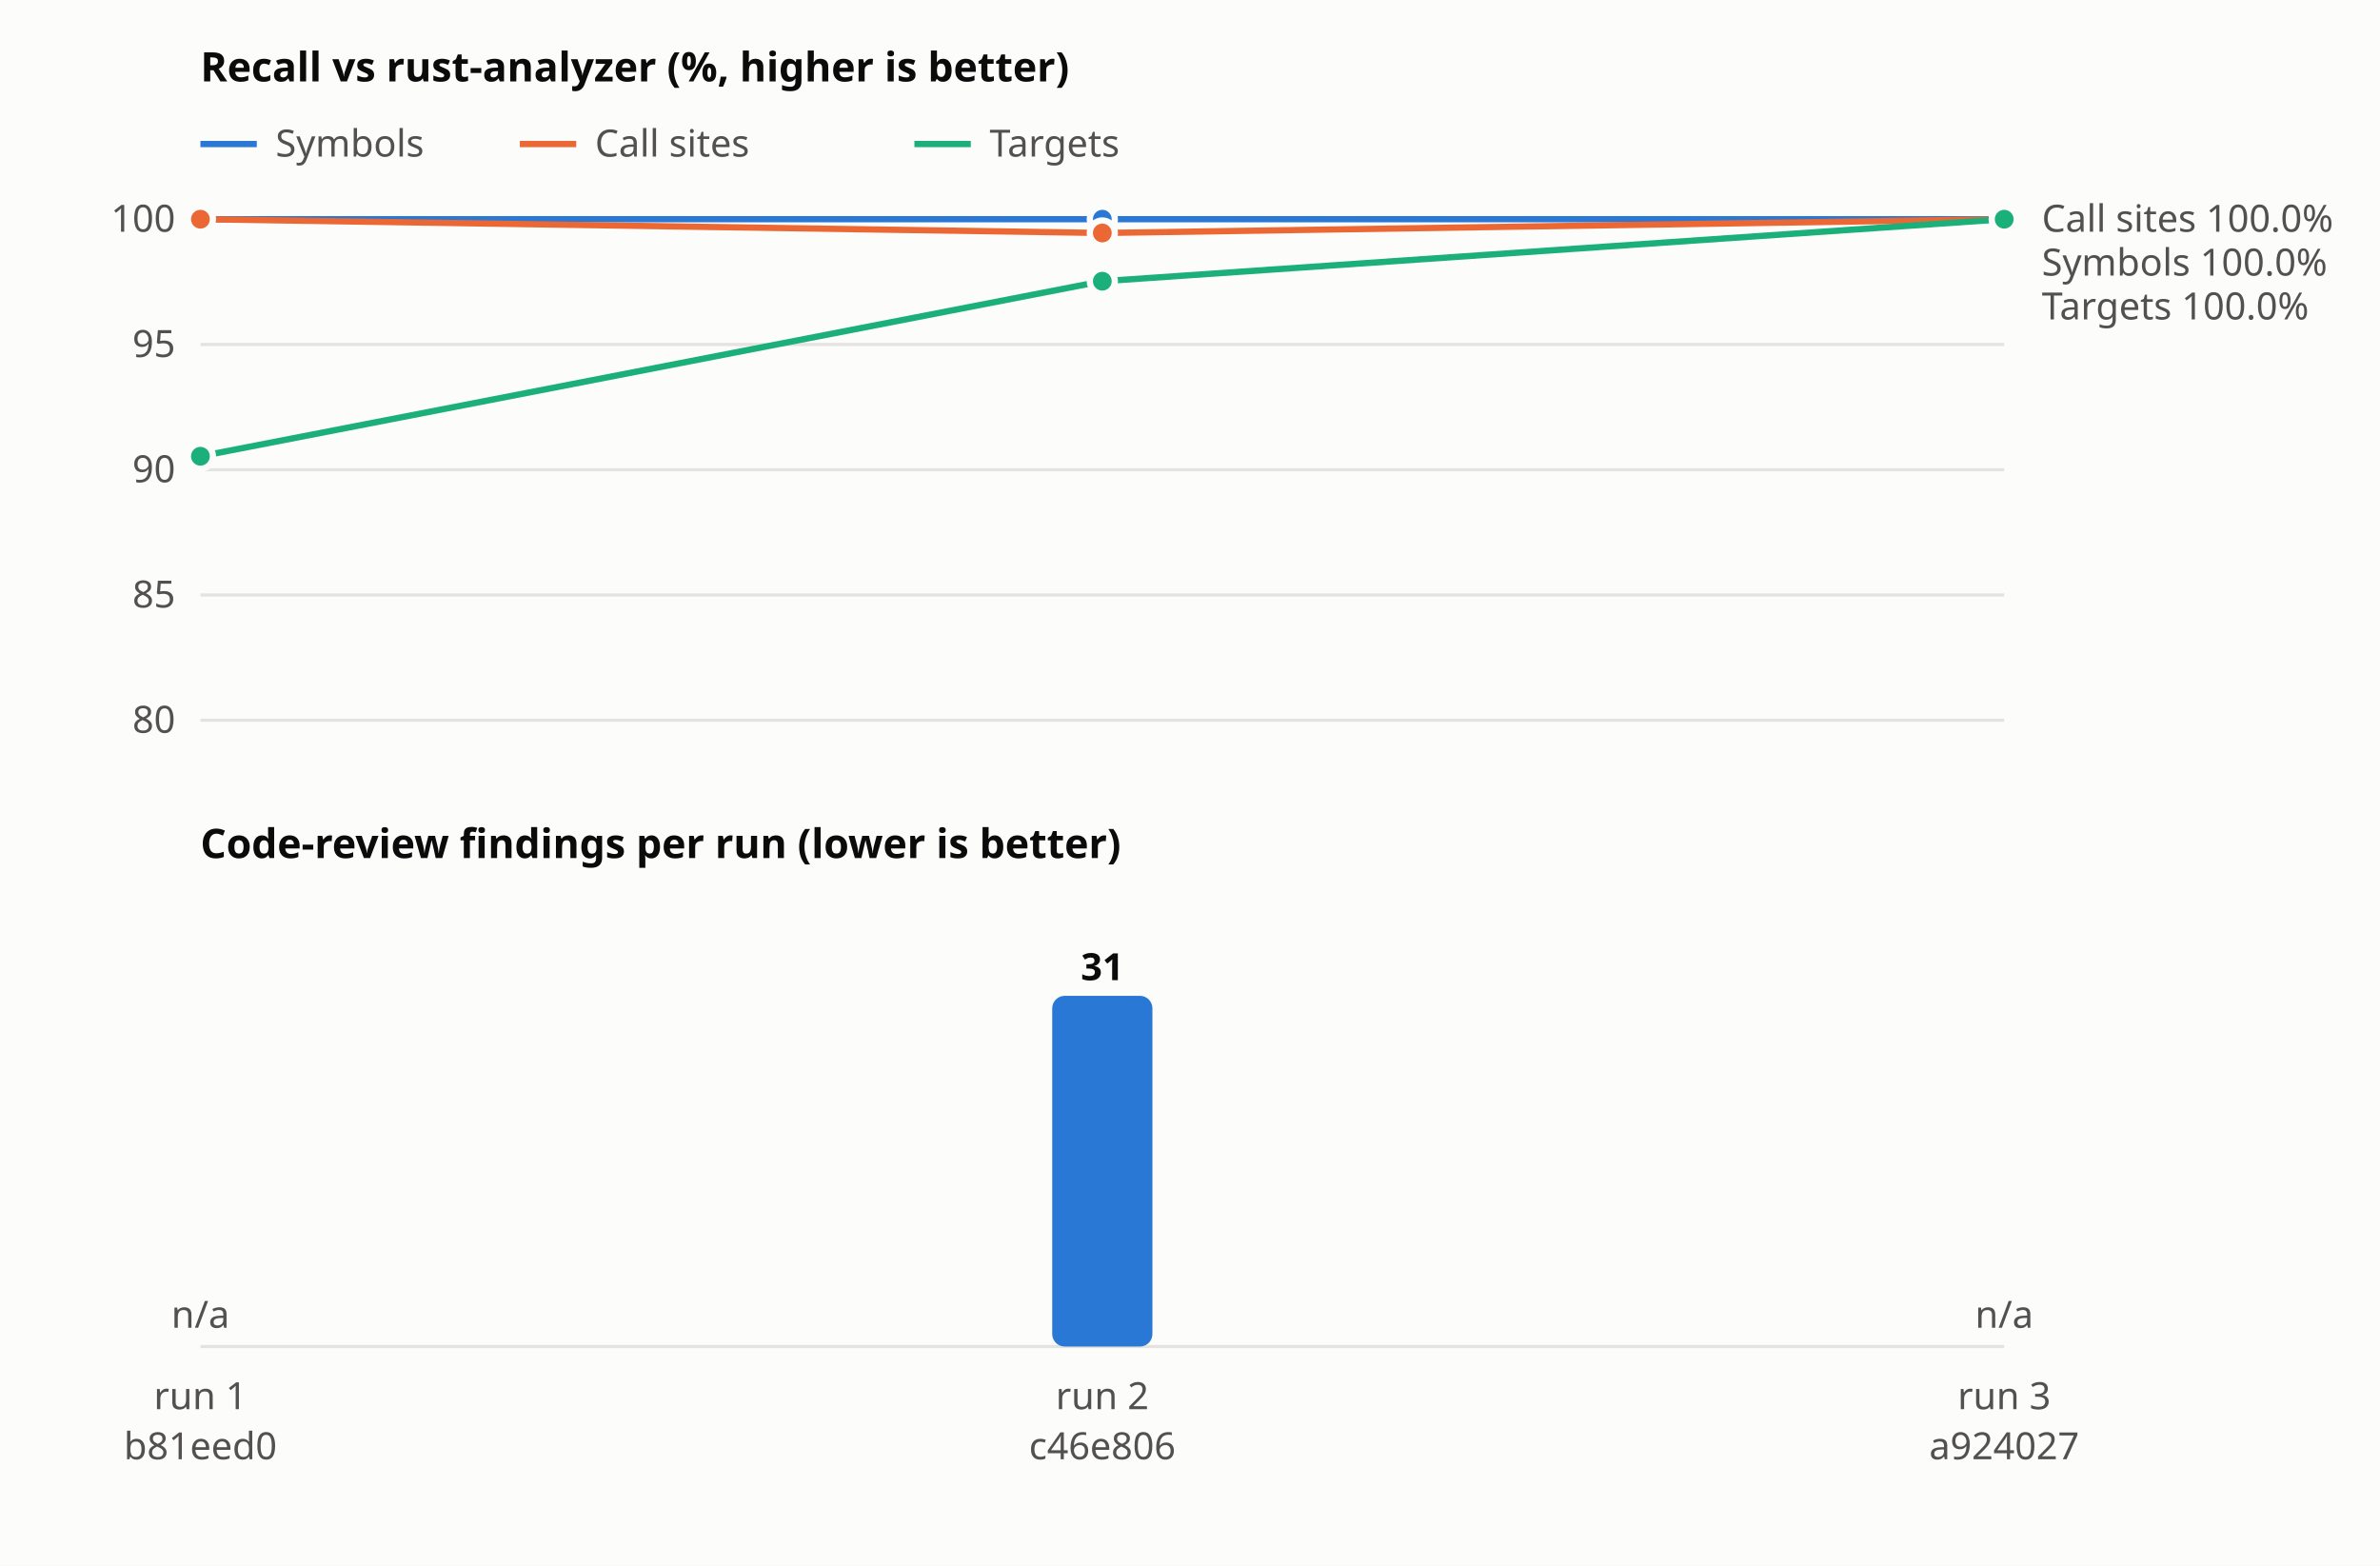
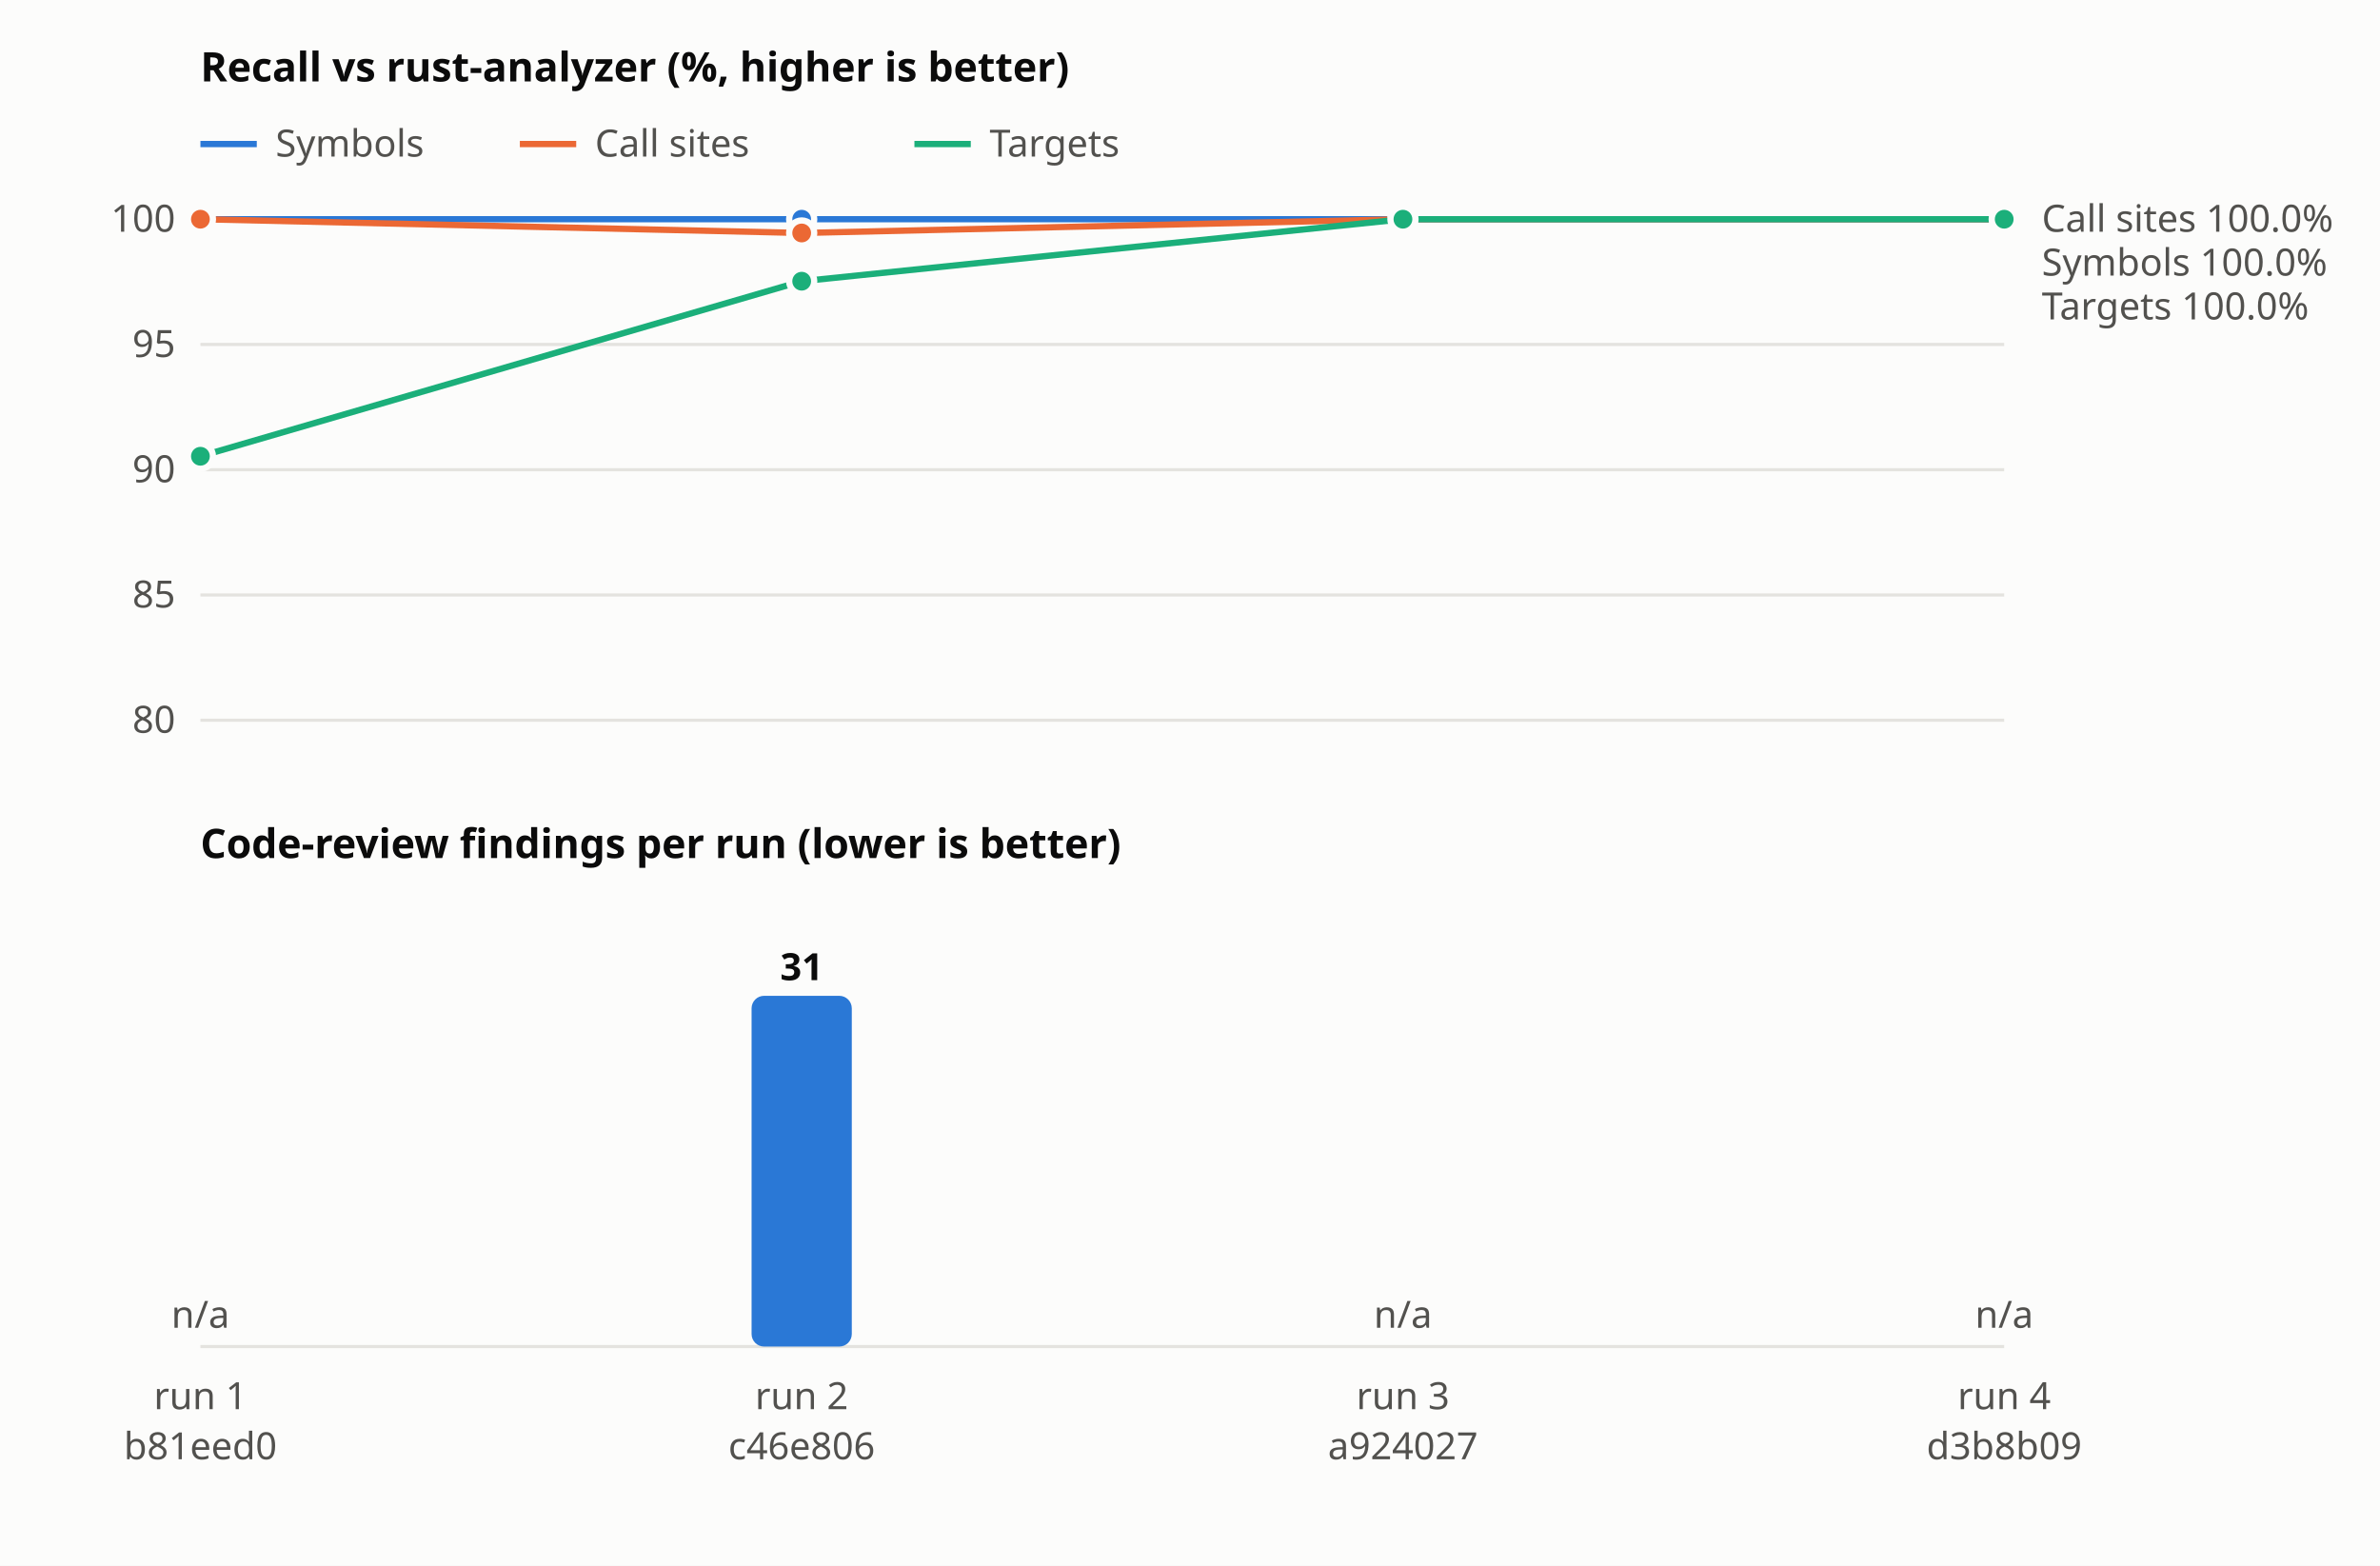
<svg xmlns="http://www.w3.org/2000/svg" viewBox="0 0 760 500" width="760" height="500" role="img" aria-labelledby="t d">
  <style>
.bg{fill:#fcfcfb} text{font:12px system-ui,sans-serif;fill:#52514e} .h{font-weight:600;fill:#0b0b0b;font-size:13px}
.v{fill:#0b0b0b;font-weight:600} .grid{stroke:#e4e3df;stroke-width:1} .ln{fill:none;stroke-width:2;stroke-linejoin:round}
.s1{stroke:#2a78d6} .s2{stroke:#eb6834} .s3{stroke:#1baf7a}
.d1{fill:#2a78d6} .d2{fill:#eb6834} .d3{fill:#1baf7a} .dot{stroke:#fcfcfb;stroke-width:2} .bar{fill:#2a78d6}
@media (prefers-color-scheme:dark){.bg{fill:#1a1a19} text{fill:#c3c2b7} .h,.v{fill:#fff} .grid{stroke:#34332f}
.s1{stroke:#3987e5} .s2{stroke:#d95926} .s3{stroke:#199e70} .d1{fill:#3987e5} .d2{fill:#d95926} .d3{fill:#199e70}
.dot{stroke:#1a1a19} .bar{fill:#3987e5}}
</style>
  <rect class="bg" width="760" height="500" />
  <text class="h" x="64" y="26">Recall vs rust-analyzer (%, higher is better)</text>
  <line class="ln s1" x1="64" x2="82" y1="46" y2="46" />
  <text x="88" y="50">Symbols</text>
  <line class="ln s2" x1="166" x2="184" y1="46" y2="46" />
  <text x="190" y="50">Call sites</text>
  <line class="ln s3" x1="292" x2="310" y1="46" y2="46" />
  <text x="316" y="50">Targets</text>
  <line class="grid" x1="64" x2="640" y1="230.0" y2="230.0" />
  <text x="56" y="234.0" text-anchor="end">80</text>
  <line class="grid" x1="64" x2="640" y1="190.0" y2="190.0" />
  <text x="56" y="194.0" text-anchor="end">85</text>
  <line class="grid" x1="64" x2="640" y1="150.0" y2="150.0" />
  <text x="56" y="154.0" text-anchor="end">90</text>
  <line class="grid" x1="64" x2="640" y1="110.0" y2="110.0" />
  <text x="56" y="114.0" text-anchor="end">95</text>
  <line class="grid" x1="64" x2="640" y1="70.0" y2="70.0" />
  <text x="56" y="74.0" text-anchor="end">100</text>
-   <polyline class="ln s1" points="64.0,70.0 352.0,70.0 640.0,70.0" />
+   <polyline class="ln s1" points="64.0,70.0 256.0,70.0 448.0,70.0 640.0,70.0" />
  <circle class="dot d1" cx="64.0" cy="70.0" r="4" />
-   <circle class="dot d1" cx="352.0" cy="70.0" r="4" />
+   <circle class="dot d1" cx="256.0" cy="70.0" r="4" />
+   <circle class="dot d1" cx="448.0" cy="70.0" r="4" />
  <circle class="dot d1" cx="640.0" cy="70.0" r="4" />
-   <polyline class="ln s2" points="64.0,70.0 352.0,74.4 640.0,70.0" />
+   <polyline class="ln s2" points="64.0,70.0 256.0,74.4 448.0,70.0 640.0,70.0" />
  <circle class="dot d2" cx="64.0" cy="70.0" r="4" />
-   <circle class="dot d2" cx="352.0" cy="74.4" r="4" />
+   <circle class="dot d2" cx="256.0" cy="74.4" r="4" />
+   <circle class="dot d2" cx="448.0" cy="70.0" r="4" />
  <circle class="dot d2" cx="640.0" cy="70.0" r="4" />
-   <polyline class="ln s3" points="64.0,145.7 352.0,89.8 640.0,70.0" />
+   <polyline class="ln s3" points="64.0,145.7 256.0,89.8 448.0,70.0 640.0,70.0" />
  <circle class="dot d3" cx="64.0" cy="145.7" r="4" />
-   <circle class="dot d3" cx="352.0" cy="89.8" r="4" />
+   <circle class="dot d3" cx="256.0" cy="89.8" r="4" />
+   <circle class="dot d3" cx="448.0" cy="70.0" r="4" />
  <circle class="dot d3" cx="640.0" cy="70.0" r="4" />
  <text x="652" y="74.0">Call sites 100.0%</text>
  <text x="652" y="88.0">Symbols 100.0%</text>
  <text x="652" y="102.0">Targets 100.0%</text>
  <text class="h" x="64" y="274">Code-review findings per run (lower is better)</text>
  <line class="grid" x1="64" x2="640" y1="430" y2="430" />
  <text x="64.0" y="424" text-anchor="middle">n/a</text>
-   <rect class="bar" x="336.0" y="318.0" width="32" height="112.0" rx="4" />
-   <text class="v" x="352.0" y="313.0" text-anchor="middle">31</text>
+   <rect class="bar" x="240.0" y="318.0" width="32" height="112.0" rx="4" />
+   <text class="v" x="256.0" y="313.0" text-anchor="middle">31</text>
+   <text x="448.0" y="424" text-anchor="middle">n/a</text>
  <text x="640.0" y="424" text-anchor="middle">n/a</text>
  <text x="64.0" y="450" text-anchor="middle">run 1</text>
  <text x="64.0" y="466" text-anchor="middle">b81eed0</text>
-   <text x="352.0" y="450" text-anchor="middle">run 2</text>
-   <text x="352.0" y="466" text-anchor="middle">c46e806</text>
-   <text x="640.0" y="450" text-anchor="middle">run 3</text>
-   <text x="640.0" y="466" text-anchor="middle">a924027</text>
+   <text x="256.0" y="450" text-anchor="middle">run 2</text>
+   <text x="256.0" y="466" text-anchor="middle">c46e806</text>
+   <text x="448.0" y="450" text-anchor="middle">run 3</text>
+   <text x="448.0" y="466" text-anchor="middle">a924027</text>
+   <text x="640.0" y="450" text-anchor="middle">run 4</text>
+   <text x="640.0" y="466" text-anchor="middle">d3b8b09</text>
</svg>
